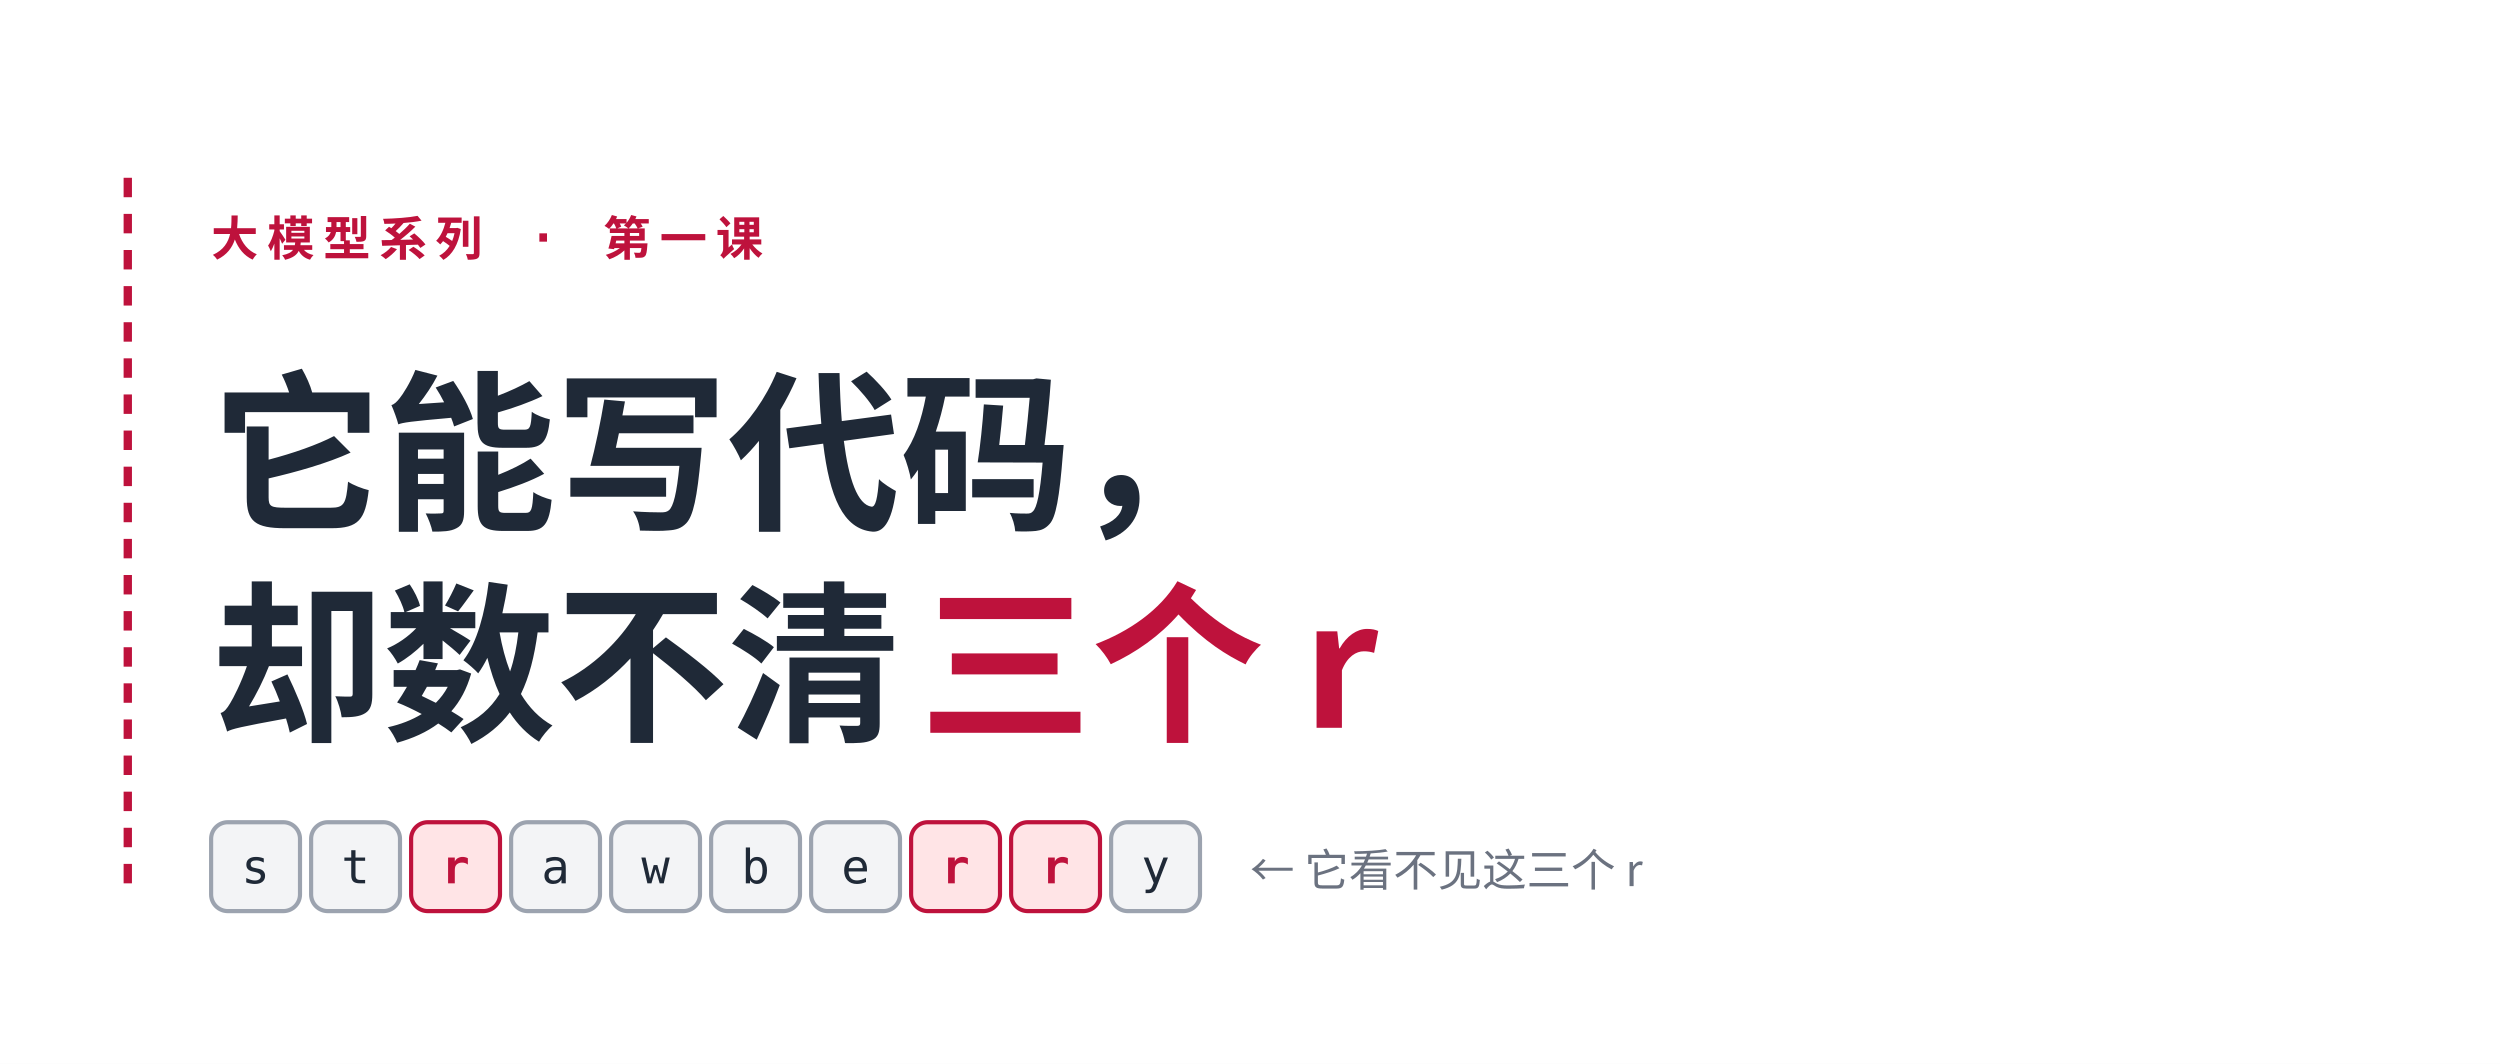
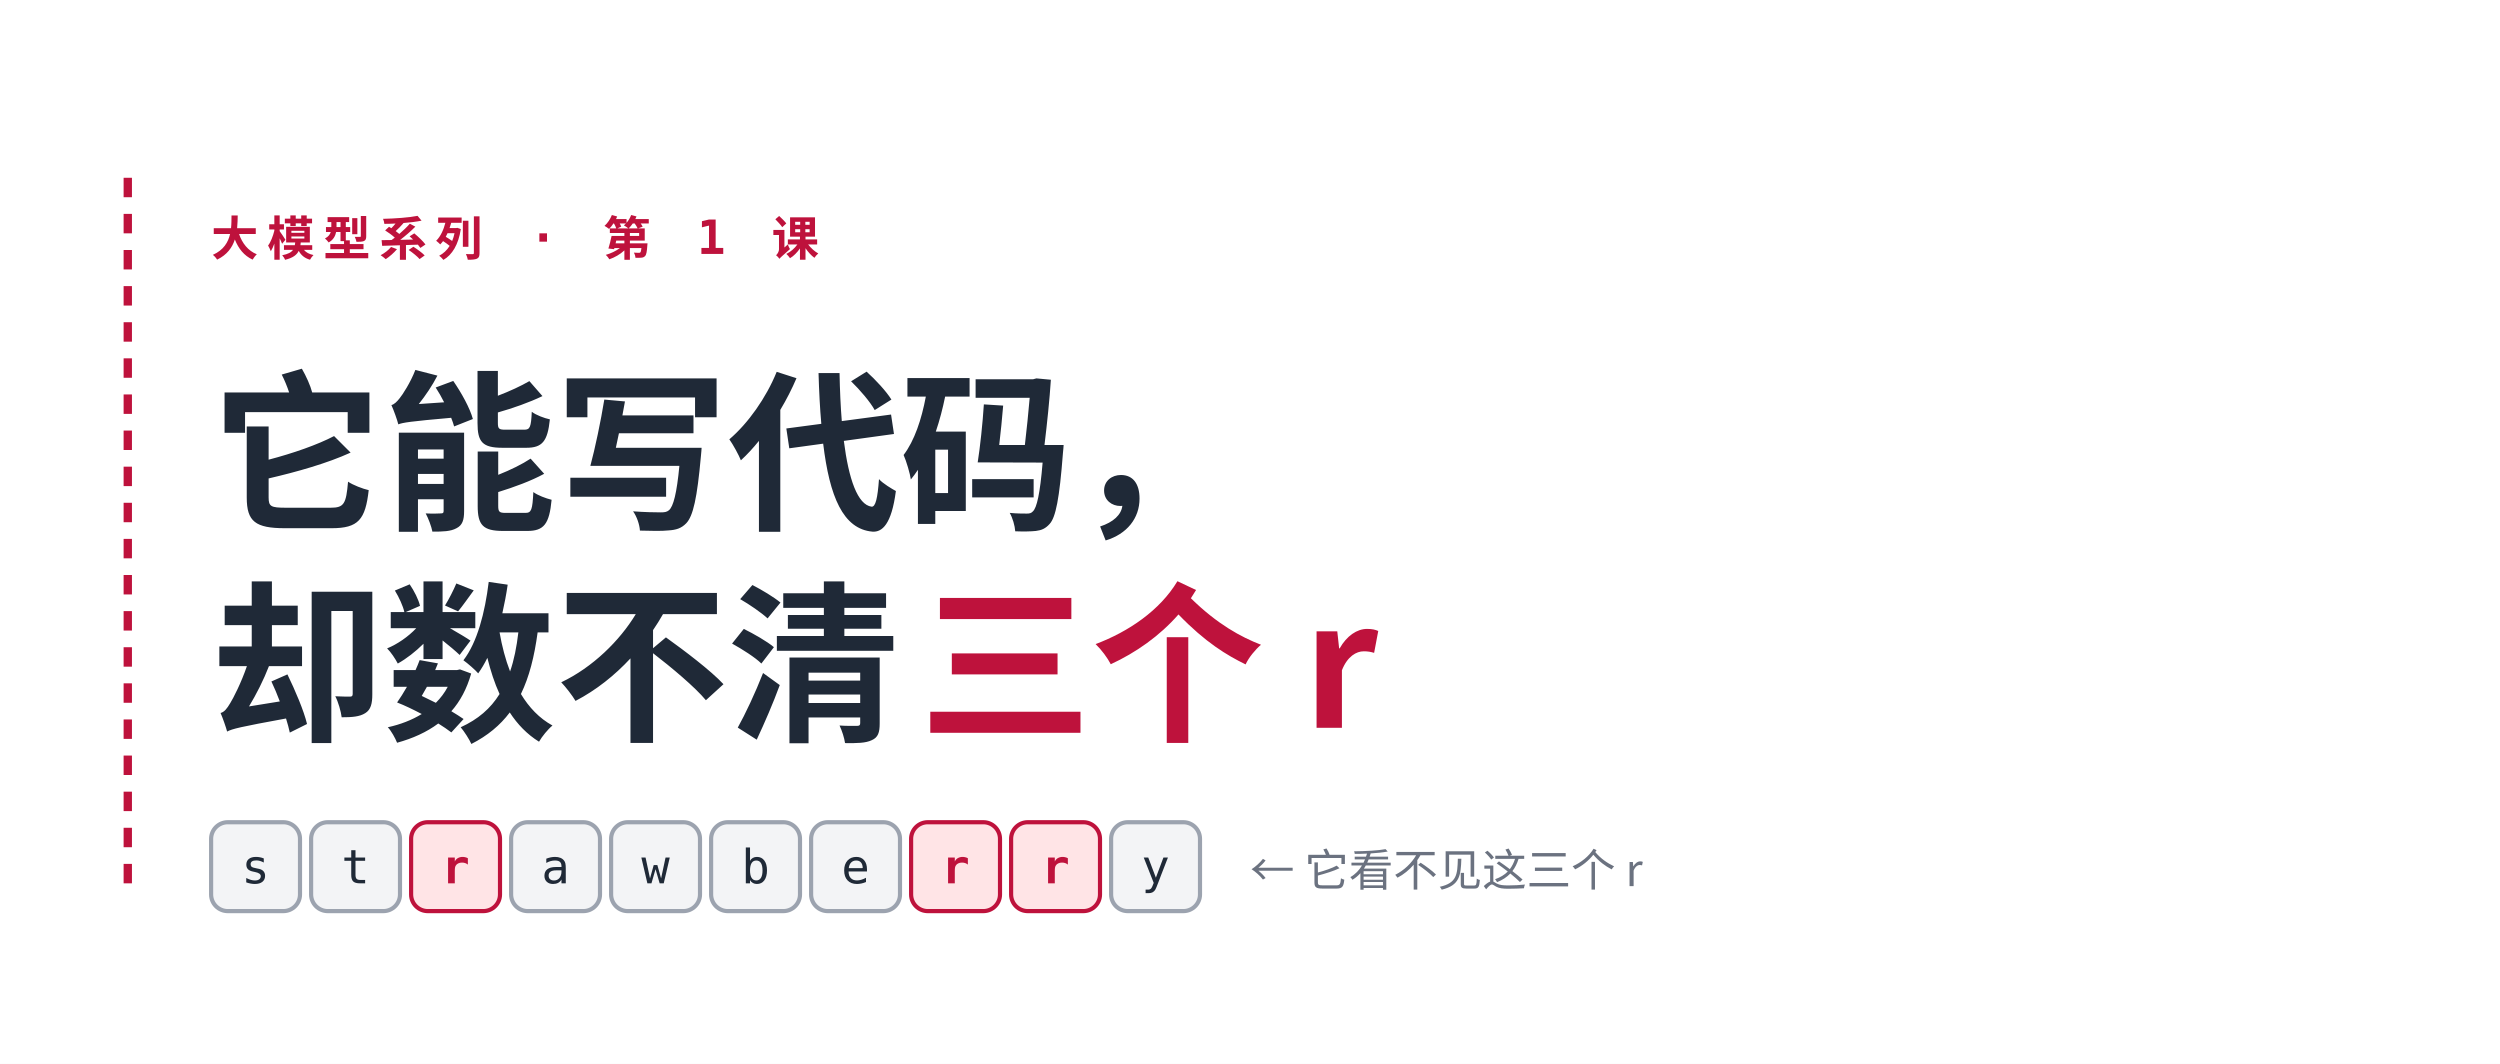
<svg xmlns="http://www.w3.org/2000/svg" viewBox="0 0 900 383" width="1800" height="766" role="img" aria-label="封面：它能写代码，却数不清三个 r">
  <rect width="900" height="383" fill="#ffffff" />
  <line x1="46" y1="64" x2="46" y2="319" stroke="#be123c" stroke-width="3" stroke-dasharray="7 6" />
-   <text x="76" y="92" font-family="JetBrains Mono, DejaVu Sans Mono, Menlo, monospace" font-size="17" font-weight="600" letter-spacing="3.2" fill="#be123c">大模型系列 · 第一课</text>
+   <text x="76" y="92" font-family="JetBrains Mono, DejaVu Sans Mono, Menlo, monospace" font-size="17" font-weight="600" letter-spacing="3.2" fill="#be123c">大模型系列 · 第 1 课</text>
  <text x="76" y="186" font-family="Noto Sans CJK SC, PingFang SC, Microsoft YaHei, sans-serif" font-size="62" font-weight="700" fill="#1f2937">它能写代码，</text>
  <text x="76" y="262" font-family="Noto Sans CJK SC, PingFang SC, Microsoft YaHei, sans-serif" font-size="62" font-weight="700" fill="#1f2937">却数不清<tspan dx="7" fill="#be123c">三个 r</tspan>
  </text>
  <rect x="76" y="296" width="32" height="32" rx="6" fill="#f3f4f6" stroke="#9ca3af" stroke-width="1.5" />
  <text x="92" y="318" text-anchor="middle" font-family="JetBrains Mono, DejaVu Sans Mono, Menlo, monospace" font-size="17" font-weight="400" fill="#1f2937">s</text>
  <rect x="112" y="296" width="32" height="32" rx="6" fill="#f3f4f6" stroke="#9ca3af" stroke-width="1.5" />
  <text x="128" y="318" text-anchor="middle" font-family="JetBrains Mono, DejaVu Sans Mono, Menlo, monospace" font-size="17" font-weight="400" fill="#1f2937">t</text>
  <rect x="148" y="296" width="32" height="32" rx="6" fill="#ffe4e6" stroke="#be123c" stroke-width="1.5" />
  <text x="164" y="318" text-anchor="middle" font-family="JetBrains Mono, DejaVu Sans Mono, Menlo, monospace" font-size="17" font-weight="600" fill="#be123c">r</text>
  <rect x="184" y="296" width="32" height="32" rx="6" fill="#f3f4f6" stroke="#9ca3af" stroke-width="1.5" />
  <text x="200" y="318" text-anchor="middle" font-family="JetBrains Mono, DejaVu Sans Mono, Menlo, monospace" font-size="17" font-weight="400" fill="#1f2937">a</text>
  <rect x="220" y="296" width="32" height="32" rx="6" fill="#f3f4f6" stroke="#9ca3af" stroke-width="1.5" />
  <text x="236" y="318" text-anchor="middle" font-family="JetBrains Mono, DejaVu Sans Mono, Menlo, monospace" font-size="17" font-weight="400" fill="#1f2937">w</text>
  <rect x="256" y="296" width="32" height="32" rx="6" fill="#f3f4f6" stroke="#9ca3af" stroke-width="1.5" />
  <text x="272" y="318" text-anchor="middle" font-family="JetBrains Mono, DejaVu Sans Mono, Menlo, monospace" font-size="17" font-weight="400" fill="#1f2937">b</text>
  <rect x="292" y="296" width="32" height="32" rx="6" fill="#f3f4f6" stroke="#9ca3af" stroke-width="1.5" />
  <text x="308" y="318" text-anchor="middle" font-family="JetBrains Mono, DejaVu Sans Mono, Menlo, monospace" font-size="17" font-weight="400" fill="#1f2937">e</text>
  <rect x="328" y="296" width="32" height="32" rx="6" fill="#ffe4e6" stroke="#be123c" stroke-width="1.5" />
  <text x="344" y="318" text-anchor="middle" font-family="JetBrains Mono, DejaVu Sans Mono, Menlo, monospace" font-size="17" font-weight="600" fill="#be123c">r</text>
  <rect x="364" y="296" width="32" height="32" rx="6" fill="#ffe4e6" stroke="#be123c" stroke-width="1.5" />
  <text x="380" y="318" text-anchor="middle" font-family="JetBrains Mono, DejaVu Sans Mono, Menlo, monospace" font-size="17" font-weight="600" fill="#be123c">r</text>
  <rect x="400" y="296" width="32" height="32" rx="6" fill="#f3f4f6" stroke="#9ca3af" stroke-width="1.5" />
  <text x="416" y="318" text-anchor="middle" font-family="JetBrains Mono, DejaVu Sans Mono, Menlo, monospace" font-size="17" font-weight="400" fill="#1f2937">y</text>
  <text x="450" y="319" font-family="Noto Sans CJK SC, PingFang SC, Microsoft YaHei, sans-serif" font-size="16" fill="#6b7280">← 它看不见这三个 r</text>
</svg>
